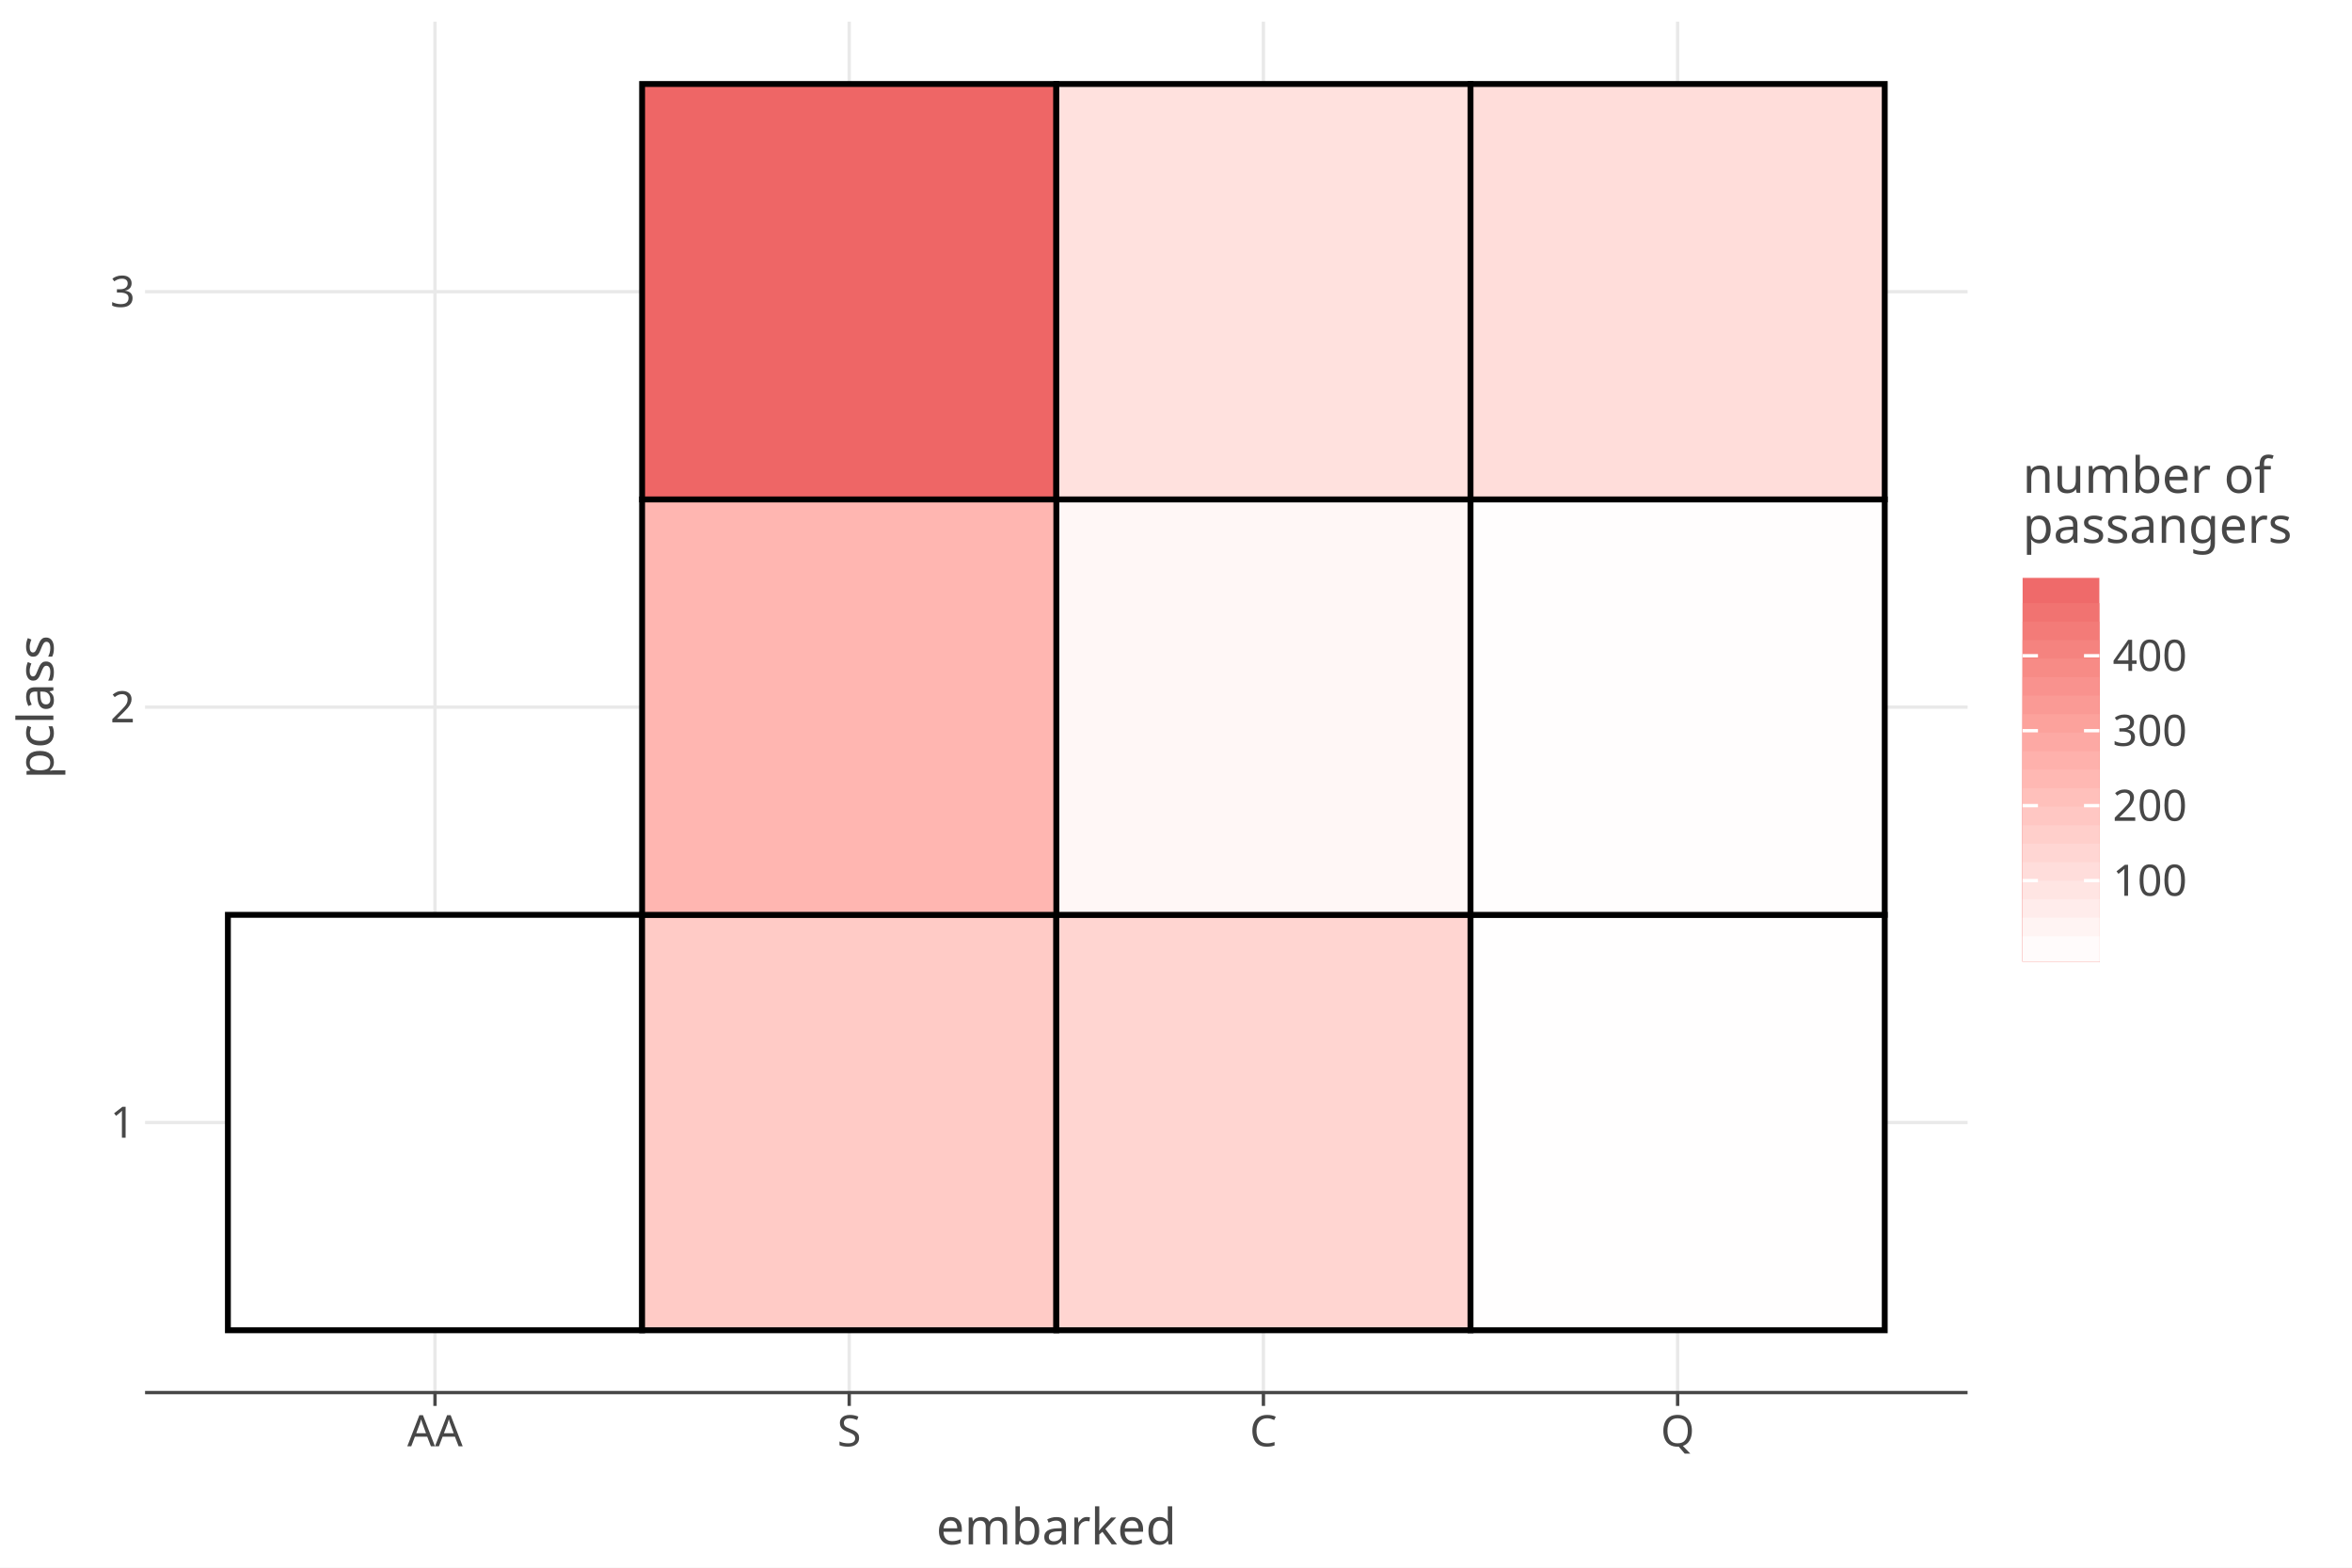
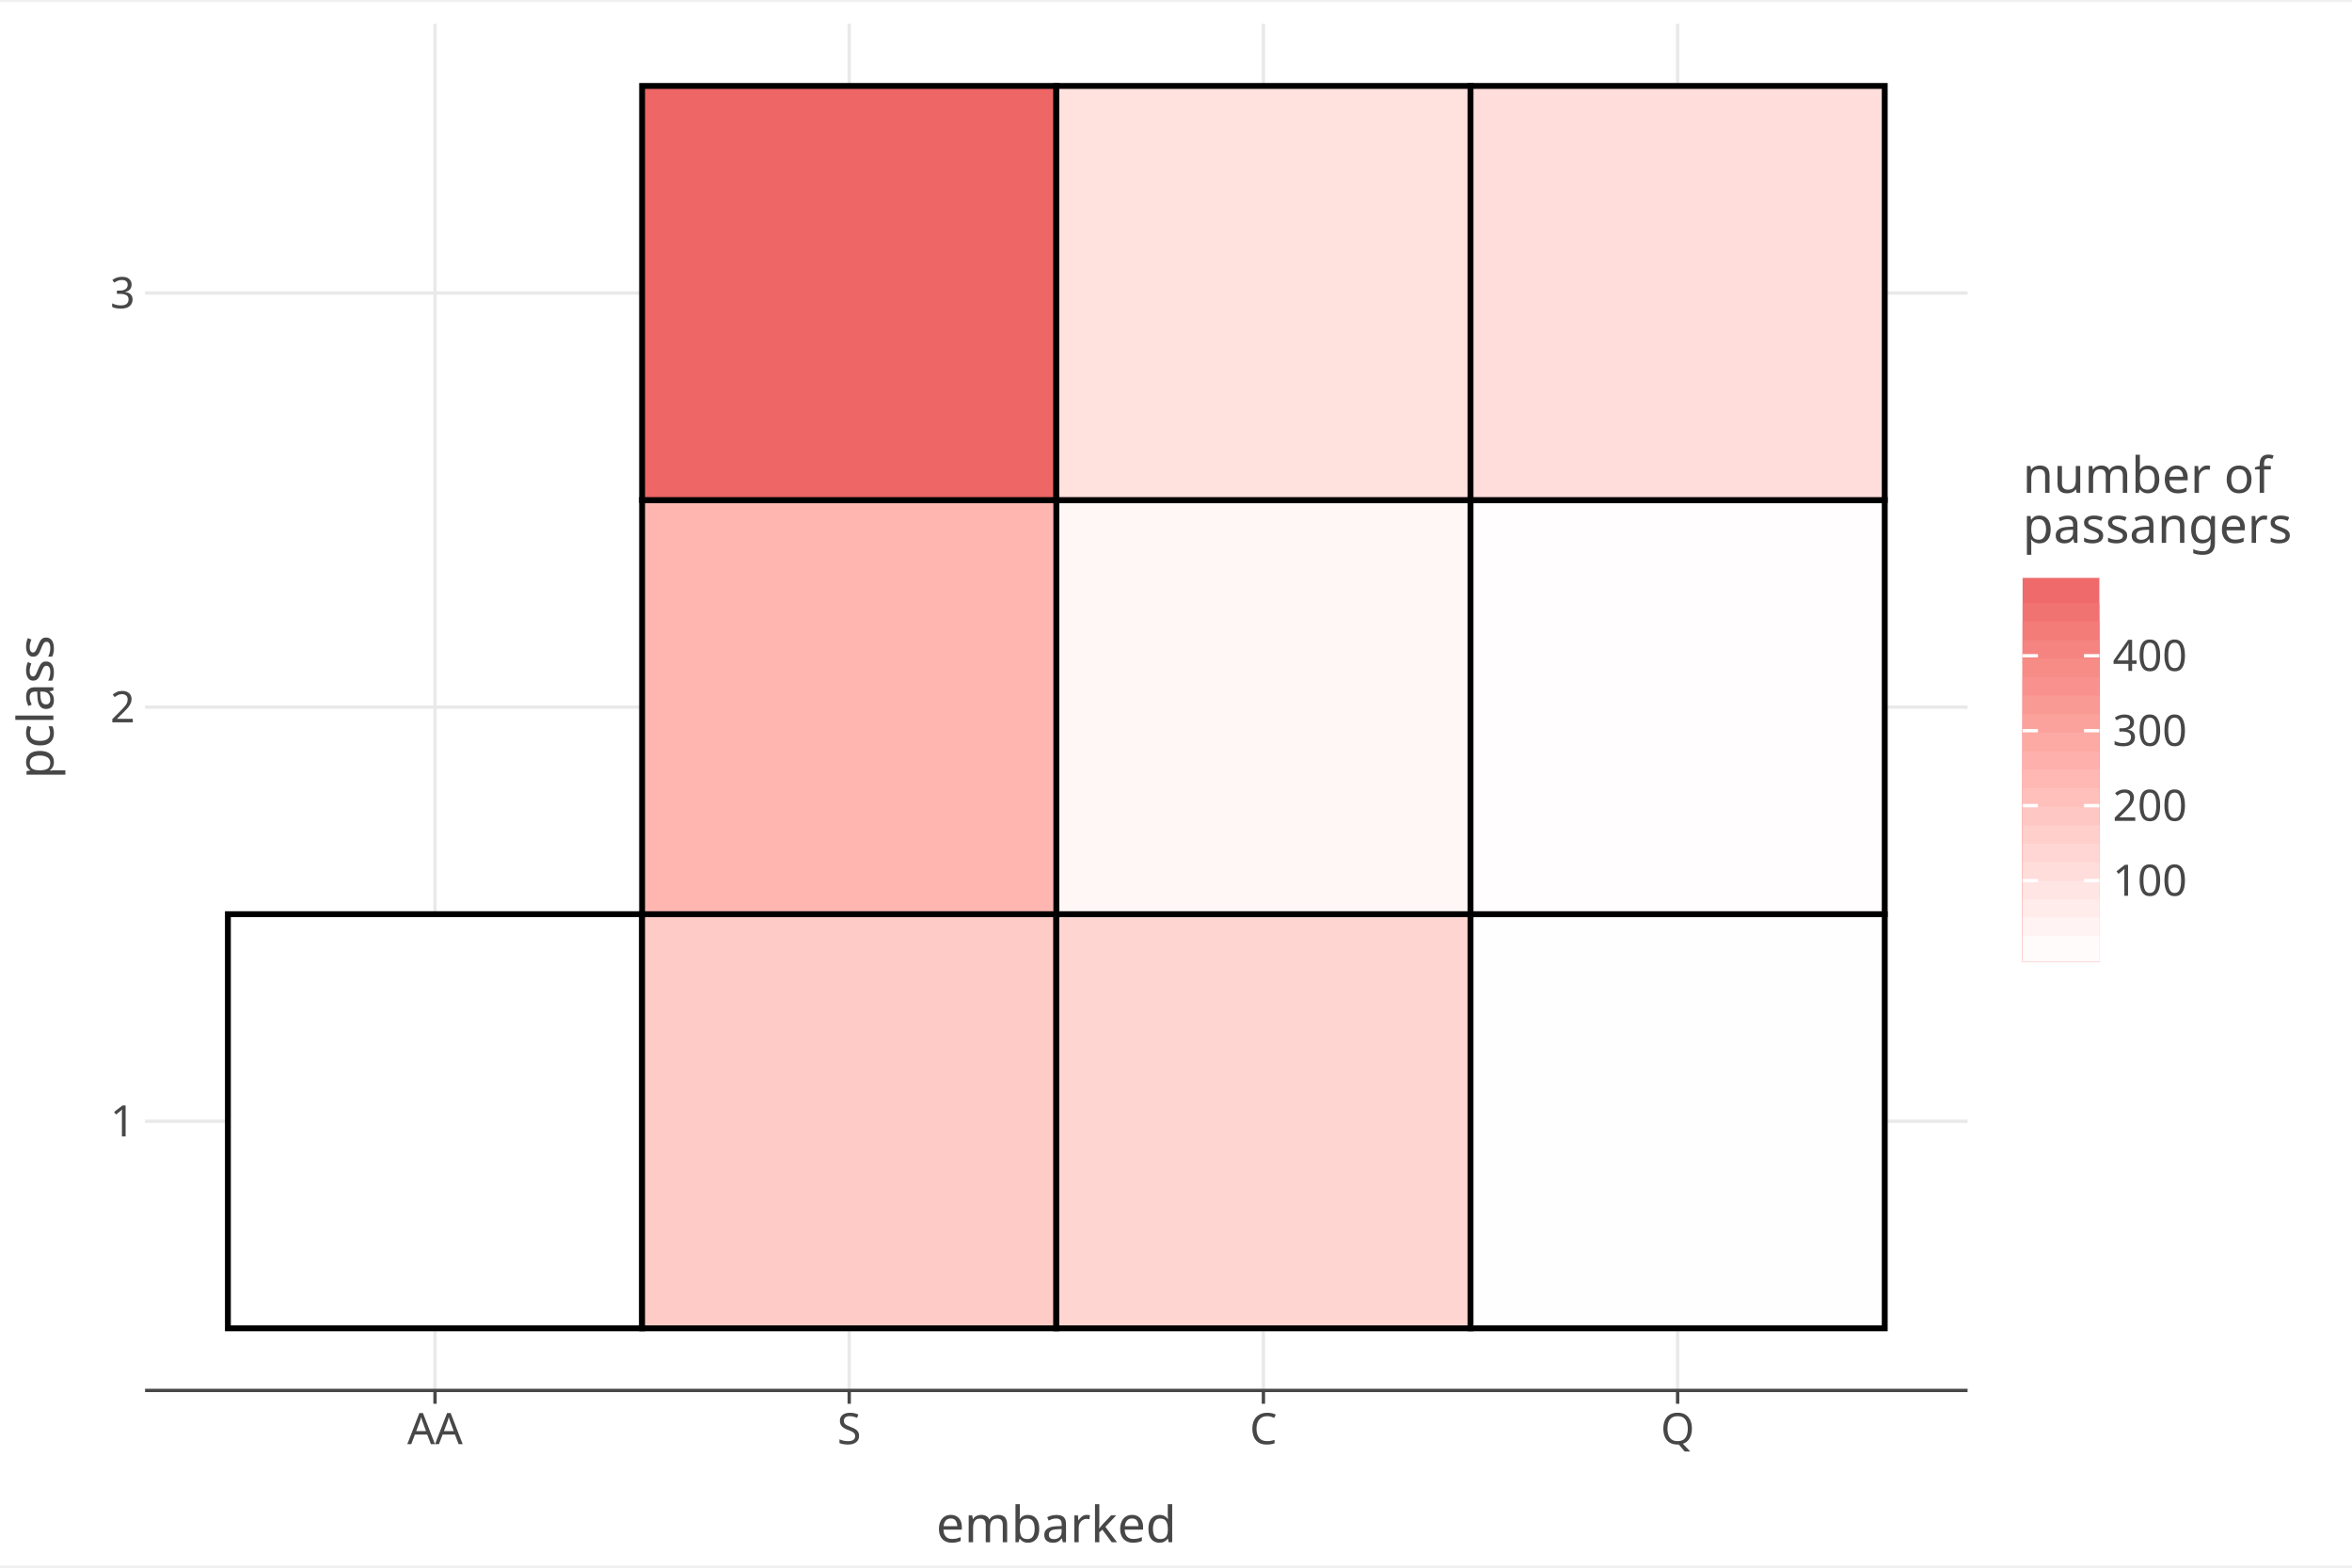
<svg xmlns="http://www.w3.org/2000/svg" display="block" class="plt-container" width="705.0" height="470.0">
  <style type="text/css">
  .plt-container {
   font-family: Lucida Grande, sans-serif;
   user-select: none;
   -webkit-user-select: none;
   -moz-user-select: none;
   -ms-user-select: none;
}
text {
   text-rendering: optimizeLegibility;
}
#xXxprefixXx0 .plot-title {
   fill: #474747;
   font-family: Lucida Grande, sans-serif;
   font-size: 16.0px;
   font-weight: normal;
   font-style: normal;   
}
#xXxprefixXx0 .plot-subtitle {
   fill: #474747;
   font-family: Lucida Grande, sans-serif;
   font-size: 15.0px;
   font-weight: normal;
   font-style: normal;   
}
#xXxprefixXx0 .plot-caption {
   fill: #474747;
   font-family: Lucida Grande, sans-serif;
   font-size: 13.0px;
   font-weight: normal;
   font-style: normal;   
}
#xXxprefixXx0 .legend-title {
   fill: #474747;
   font-family: Lucida Grande, sans-serif;
   font-size: 15.0px;
   font-weight: normal;
   font-style: normal;   
}
#xXxprefixXx0 .legend-item {
   fill: #474747;
   font-family: Lucida Grande, sans-serif;
   font-size: 13.0px;
   font-weight: normal;
   font-style: normal;   
}
#xXxprefixXx0 .axis-title-x {
   fill: #474747;
   font-family: Lucida Grande, sans-serif;
   font-size: 15.0px;
   font-weight: normal;
   font-style: normal;   
}
#xXxprefixXx0 .axis-text-x {
   fill: #474747;
   font-family: Lucida Grande, sans-serif;
   font-size: 13.0px;
   font-weight: normal;
   font-style: normal;   
}
#xXxprefixXx2 .axis-tooltip-text-x {
   fill: #ffffff;
   font-family: Lucida Grande, sans-serif;
   font-size: 13.0px;
   font-weight: normal;
   font-style: normal;   
}
#xXxprefixXx0 .axis-title-y {
   fill: #474747;
   font-family: Lucida Grande, sans-serif;
   font-size: 15.0px;
   font-weight: normal;
   font-style: normal;   
}
#xXxprefixXx0 .axis-text-y {
   fill: #474747;
   font-family: Lucida Grande, sans-serif;
   font-size: 13.0px;
   font-weight: normal;
   font-style: normal;   
}
#xXxprefixXx2 .axis-tooltip-text-y {
   fill: #ffffff;
   font-family: Lucida Grande, sans-serif;
   font-size: 13.0px;
   font-weight: normal;
   font-style: normal;   
}
#xXxprefixXx0 .facet-strip-text-x {
   fill: #474747;
   font-family: Lucida Grande, sans-serif;
   font-size: 13.0px;
   font-weight: normal;
   font-style: normal;   
}
#xXxprefixXx0 .facet-strip-text-y {
   fill: #474747;
   font-family: Lucida Grande, sans-serif;
   font-size: 13.0px;
   font-weight: normal;
   font-style: normal;   
}
#xXxprefixXx2 .tooltip-text {
   fill: #474747;
   font-family: Lucida Grande, sans-serif;
   font-size: 13.0px;
   font-weight: normal;
   font-style: normal;   
}
#xXxprefixXx2 .tooltip-title {
   fill: #474747;
   font-family: Lucida Grande, sans-serif;
   font-size: 13.0px;
   font-weight: bold;
   font-style: normal;   
}
#xXxprefixXx2 .tooltip-label {
   fill: #474747;
   font-family: Lucida Grande, sans-serif;
   font-size: 13.0px;
   font-weight: bold;
   font-style: normal;   
}

  </style>
  <g id="xXxprefixXx0">
-     <path fill-rule="evenodd" fill="rgb(255,255,255)" fill-opacity="1.0" d="M0.0 0.0 L0.0 470.0 L705.0 470.0 L705.0 0.0 Z">
+     <path fill-rule="evenodd" fill="rgb(255,255,255)" fill-opacity="1.0" d="M0.0 0.641 L0.0 469.359 L705.0 469.359 L705.0 0.641 Z">
    </path>
-     <g transform="translate(29.5 6.5 ) ">
+     <g transform="translate(29.5 7.141307 ) ">
      <g>
        <g transform="translate(13.98061 0.0 ) ">
          <g>
-             <line x1="86.91" y1="0.0" x2="86.91" y2="411.0" stroke="rgb(233,233,233)" stroke-opacity="1.0" stroke-width="1.0" fill="none">
-             </line>
-             <line x1="211.067" y1="0.0" x2="211.067" y2="411.0" stroke="rgb(233,233,233)" stroke-opacity="1.0" stroke-width="1.0" fill="none">
-             </line>
-             <line x1="335.223" y1="0.0" x2="335.223" y2="411.0" stroke="rgb(233,233,233)" stroke-opacity="1.0" stroke-width="1.0" fill="none">
-             </line>
-             <line x1="459.38" y1="0.0" x2="459.38" y2="411.0" stroke="rgb(233,233,233)" stroke-opacity="1.0" stroke-width="1.0" fill="none">
+             <line x1="86.91" y1="0.0" x2="86.91" y2="409.717" stroke="rgb(233,233,233)" stroke-opacity="1.0" stroke-width="1.0" fill="none">
+             </line>
+             <line x1="211.067" y1="0.0" x2="211.067" y2="409.717" stroke="rgb(233,233,233)" stroke-opacity="1.0" stroke-width="1.0" fill="none">
+             </line>
+             <line x1="335.223" y1="0.0" x2="335.223" y2="409.717" stroke="rgb(233,233,233)" stroke-opacity="1.0" stroke-width="1.0" fill="none">
+             </line>
+             <line x1="459.38" y1="0.0" x2="459.38" y2="409.717" stroke="rgb(233,233,233)" stroke-opacity="1.0" stroke-width="1.0" fill="none">
            </line>
          </g>
        </g>
        <g transform="translate(13.98061 0.0 ) ">
          <g>
-             <line x1="0.0" y1="330.045" x2="546.29" y2="330.045" stroke="rgb(233,233,233)" stroke-opacity="1.0" stroke-width="1.0" fill="none">
-             </line>
-             <line x1="0.0" y1="205.5" x2="546.29" y2="205.5" stroke="rgb(233,233,233)" stroke-opacity="1.0" stroke-width="1.0" fill="none">
-             </line>
-             <line x1="0.0" y1="80.955" x2="546.29" y2="80.955" stroke="rgb(233,233,233)" stroke-opacity="1.0" stroke-width="1.0" fill="none">
+             <line x1="0.0" y1="329.015" x2="546.29" y2="329.015" stroke="rgb(233,233,233)" stroke-opacity="1.0" stroke-width="1.0" fill="none">
+             </line>
+             <line x1="0.0" y1="204.859" x2="546.29" y2="204.859" stroke="rgb(233,233,233)" stroke-opacity="1.0" stroke-width="1.0" fill="none">
+             </line>
+             <line x1="0.0" y1="80.702" x2="546.29" y2="80.702" stroke="rgb(233,233,233)" stroke-opacity="1.0" stroke-width="1.0" fill="none">
            </line>
          </g>
        </g>
      </g>
-       <g clip-path="url(#xXxprefixXx1)" clip-bounds-jfx="[rect (13.981, 0.0), (546.29, 411.0)]">
+       <g clip-path="url(#xXxprefixXx1)" clip-bounds-jfx="[rect (13.981, 0.0), (546.29, 409.717)]">
        <g transform="translate(13.98061 0.0 ) ">
          <g>
            <g>
              <g>
                <g>
-                   <rect fill="#ffffff" stroke="#000000" stroke-width="1.76" x="24.831" y="267.773" height="124.545" width="124.157" />
-                   <rect fill="#ffcbc6" stroke="#000000" stroke-width="1.76" x="148.988" y="267.773" height="124.545" width="124.157" />
-                   <rect fill="#ffd5d1" stroke="#000000" stroke-width="1.76" x="273.145" y="267.773" height="124.545" width="124.157" />
-                   <rect fill="#fffefe" stroke="#000000" stroke-width="1.76" x="397.302" y="267.773" height="124.545" width="124.157" />
-                   <rect fill="#fff7f6" stroke="#000000" stroke-width="1.76" x="273.145" y="143.227" height="124.545" width="124.157" />
-                   <rect fill="#ffb6b1" stroke="#000000" stroke-width="1.76" x="148.988" y="143.227" height="124.545" width="124.157" />
-                   <rect fill="#fffdfd" stroke="#000000" stroke-width="1.76" x="397.302" y="143.227" height="124.545" width="124.157" />
-                   <rect fill="#ee6666" stroke="#000000" stroke-width="1.76" x="148.988" y="18.682" height="124.545" width="124.157" />
-                   <rect fill="#ffe1de" stroke="#000000" stroke-width="1.76" x="273.145" y="18.682" height="124.545" width="124.157" />
-                   <rect fill="#ffddda" stroke="#000000" stroke-width="1.76" x="397.302" y="18.682" height="124.545" width="124.157" />
+                   <rect fill="#ffffff" stroke="#000000" stroke-width="1.76" x="24.831" y="266.937" height="124.157" width="124.157" />
+                   <rect fill="#ffcbc6" stroke="#000000" stroke-width="1.76" x="148.988" y="266.937" height="124.157" width="124.157" />
+                   <rect fill="#ffd5d1" stroke="#000000" stroke-width="1.76" x="273.145" y="266.937" height="124.157" width="124.157" />
+                   <rect fill="#fffefe" stroke="#000000" stroke-width="1.76" x="397.302" y="266.937" height="124.157" width="124.157" />
+                   <rect fill="#fff7f6" stroke="#000000" stroke-width="1.76" x="273.145" y="142.78" height="124.157" width="124.157" />
+                   <rect fill="#ffb6b1" stroke="#000000" stroke-width="1.76" x="148.988" y="142.78" height="124.157" width="124.157" />
+                   <rect fill="#fffdfd" stroke="#000000" stroke-width="1.76" x="397.302" y="142.78" height="124.157" width="124.157" />
+                   <rect fill="#ee6666" stroke="#000000" stroke-width="1.76" x="148.988" y="18.624" height="124.157" width="124.157" />
+                   <rect fill="#ffe1de" stroke="#000000" stroke-width="1.76" x="273.145" y="18.624" height="124.157" width="124.157" />
+                   <rect fill="#ffddda" stroke="#000000" stroke-width="1.76" x="397.302" y="18.624" height="124.157" width="124.157" />
                </g>
              </g>
            </g>
          </g>
        </g>
        <defs>
          <clipPath id="xXxprefixXx1">
-             <rect x="13.981" y="0.0" width="546.29" height="411.0">
+             <rect x="13.981" y="0.0" width="546.29" height="409.717">
            </rect>
          </clipPath>
        </defs>
      </g>
      <g>
-         <g transform="translate(13.98061 411.0 ) ">
+         <g transform="translate(13.98061 409.7174 ) ">
          <g transform="translate(86.90975 0.0 ) ">
            <line stroke-width="1.0" stroke="rgb(71,71,71)" stroke-opacity="1.0" x2="0.0" y2="4.0">
            </line>
            <g transform="translate(0.0 7.0 ) ">
              <text class="axis-text-x" text-anchor="middle" dy="0.7em">
                <tspan>AA</tspan>
              </text>
            </g>
          </g>
          <g transform="translate(211.0665 0.0 ) ">
            <line stroke-width="1.0" stroke="rgb(71,71,71)" stroke-opacity="1.0" x2="0.0" y2="4.0">
            </line>
            <g transform="translate(0.0 7.0 ) ">
              <text class="axis-text-x" text-anchor="middle" dy="0.7em">
                <tspan>S</tspan>
              </text>
            </g>
          </g>
          <g transform="translate(335.2233 0.0 ) ">
            <line stroke-width="1.0" stroke="rgb(71,71,71)" stroke-opacity="1.0" x2="0.0" y2="4.0">
            </line>
            <g transform="translate(0.0 7.0 ) ">
              <text class="axis-text-x" text-anchor="middle" dy="0.7em">
                <tspan>C</tspan>
              </text>
            </g>
          </g>
          <g transform="translate(459.3801 0.0 ) ">
            <line stroke-width="1.0" stroke="rgb(71,71,71)" stroke-opacity="1.0" x2="0.0" y2="4.0">
            </line>
            <g transform="translate(0.0 7.0 ) ">
              <text class="axis-text-x" text-anchor="middle" dy="0.7em">
                <tspan>Q</tspan>
              </text>
            </g>
          </g>
          <line x1="0.0" y1="0.0" x2="546.29" y2="0.0" stroke-width="1.0" stroke="rgb(71,71,71)" stroke-opacity="1.0">
          </line>
        </g>
        <g transform="translate(13.98061 0.0 ) ">
-           <g transform="translate(0.0 330.0455 ) ">
+           <g transform="translate(0.0 329.0155 ) ">
            <g transform="translate(-3.0 0.0 ) ">
              <text class="axis-text-y" text-anchor="end" dy="0.35em">
                <tspan>1</tspan>
              </text>
            </g>
          </g>
-           <g transform="translate(0.0 205.5 ) ">
+           <g transform="translate(0.0 204.8587 ) ">
            <g transform="translate(-3.0 0.0 ) ">
              <text class="axis-text-y" text-anchor="end" dy="0.35em">
                <tspan>2</tspan>
              </text>
            </g>
          </g>
-           <g transform="translate(0.0 80.95455 ) ">
+           <g transform="translate(0.0 80.70191 ) ">
            <g transform="translate(-3.0 0.0 ) ">
              <text class="axis-text-y" text-anchor="end" dy="0.35em">
                <tspan>3</tspan>
              </text>
            </g>
          </g>
        </g>
      </g>
    </g>
    <g transform="translate(16.0 212.0 ) rotate(-90.0 ) ">
      <text class="axis-title-y" y="0.0" text-anchor="middle">
        <tspan>pclass</tspan>
      </text>
    </g>
-     <g transform="translate(316.6255 463.0 ) ">
+     <g transform="translate(316.6255 462.3587 ) ">
      <text class="axis-title-x" y="0.0" text-anchor="middle">
        <tspan>embarked</tspan>
      </text>
    </g>
    <g transform="translate(596.2705 125.75 ) ">
      <rect x="5.0" y="5.0" height="162.5" width="98.73" stroke="rgb(71,71,71)" stroke-opacity="1.0" stroke-width="0.0" fill="rgb(255,255,255)" fill-opacity="1.0">
      </rect>
      <g transform="translate(10.0 10.0 ) ">
        <g transform="translate(0.0 12.0 ) ">
          <text class="legend-title" y="0.0">
            <tspan>number of</tspan>
          </text>
          <text class="legend-title" y="15.0">
            <tspan>passangers</tspan>
          </text>
        </g>
        <g transform="translate(0.0 37.5 ) ">
          <g>
            <rect x="0.0" y="0.0" height="115.0" width="23.0" stroke-width="0.0" fill="rgb(239,106,106)" fill-opacity="1.0">
            </rect>
            <rect x="0.0" y="7.55" height="107.45" width="23.0" stroke-width="0.0" fill="rgb(241,115,113)" fill-opacity="1.0">
            </rect>
            <rect x="0.0" y="13.1" height="101.9" width="23.0" stroke-width="0.0" fill="rgb(243,123,120)" fill-opacity="1.0">
            </rect>
            <rect x="0.0" y="18.65" height="96.35" width="23.0" stroke-width="0.0" fill="rgb(245,131,127)" fill-opacity="1.0">
            </rect>
            <rect x="0.0" y="24.2" height="90.8" width="23.0" stroke-width="0.0" fill="rgb(247,139,134)" fill-opacity="1.0">
            </rect>
            <rect x="0.0" y="29.75" height="85.25" width="23.0" stroke-width="0.0" fill="rgb(249,146,142)" fill-opacity="1.0">
            </rect>
            <rect x="0.0" y="35.3" height="79.7" width="23.0" stroke-width="0.0" fill="rgb(250,154,149)" fill-opacity="1.0">
            </rect>
            <rect x="0.0" y="40.85" height="74.15" width="23.0" stroke-width="0.0" fill="rgb(252,162,156)" fill-opacity="1.0">
            </rect>
            <rect x="0.0" y="46.4" height="68.6" width="23.0" stroke-width="0.0" fill="rgb(253,169,164)" fill-opacity="1.0">
            </rect>
            <rect x="0.0" y="51.95" height="63.05" width="23.0" stroke-width="0.0" fill="rgb(254,177,172)" fill-opacity="1.0">
            </rect>
            <rect x="0.0" y="57.5" height="57.5" width="23.0" stroke-width="0.0" fill="rgb(255,184,179)" fill-opacity="1.0">
            </rect>
            <rect x="0.0" y="63.05" height="51.95" width="23.0" stroke-width="0.0" fill="rgb(255,192,187)" fill-opacity="1.0">
            </rect>
            <rect x="0.0" y="68.6" height="46.4" width="23.0" stroke-width="0.0" fill="rgb(255,199,195)" fill-opacity="1.0">
            </rect>
            <rect x="0.0" y="74.15" height="40.85" width="23.0" stroke-width="0.0" fill="rgb(255,207,203)" fill-opacity="1.0">
            </rect>
            <rect x="0.0" y="79.7" height="35.3" width="23.0" stroke-width="0.0" fill="rgb(255,214,211)" fill-opacity="1.0">
            </rect>
            <rect x="0.0" y="85.25" height="29.75" width="23.0" stroke-width="0.0" fill="rgb(255,221,219)" fill-opacity="1.0">
            </rect>
            <rect x="0.0" y="90.8" height="24.2" width="23.0" stroke-width="0.0" fill="rgb(255,229,227)" fill-opacity="1.0">
            </rect>
            <rect x="0.0" y="96.35" height="18.65" width="23.0" stroke-width="0.0" fill="rgb(255,236,235)" fill-opacity="1.0">
            </rect>
            <rect x="0.0" y="101.9" height="13.1" width="23.0" stroke-width="0.0" fill="rgb(255,244,243)" fill-opacity="1.0">
            </rect>
            <rect x="0.0" y="107.45" height="7.55" width="23.0" stroke-width="0.0" fill="rgb(255,251,251)" fill-opacity="1.0">
            </rect>
            <line x1="0.0" y1="90.755" x2="4.6" y2="90.755" stroke-width="1.0" stroke="rgb(255,255,255)" stroke-opacity="1.0">
            </line>
            <line x1="18.4" y1="90.755" x2="23.0" y2="90.755" stroke-width="1.0" stroke="rgb(255,255,255)" stroke-opacity="1.0">
            </line>
            <g transform="translate(26.9903 95.30506 ) ">
              <text class="legend-item" y="0.0">
                <tspan>100</tspan>
              </text>
            </g>
            <line x1="0.0" y1="68.285" x2="4.6" y2="68.285" stroke-width="1.0" stroke="rgb(255,255,255)" stroke-opacity="1.0">
            </line>
            <line x1="18.4" y1="68.285" x2="23.0" y2="68.285" stroke-width="1.0" stroke="rgb(255,255,255)" stroke-opacity="1.0">
            </line>
            <g transform="translate(26.9903 72.83543 ) ">
              <text class="legend-item" y="0.0">
                <tspan>200</tspan>
              </text>
            </g>
            <line x1="0.0" y1="45.816" x2="4.6" y2="45.816" stroke-width="1.0" stroke="rgb(255,255,255)" stroke-opacity="1.0">
            </line>
            <line x1="18.4" y1="45.816" x2="23.0" y2="45.816" stroke-width="1.0" stroke="rgb(255,255,255)" stroke-opacity="1.0">
            </line>
            <g transform="translate(26.9903 50.36579 ) ">
              <text class="legend-item" y="0.0">
                <tspan>300</tspan>
              </text>
            </g>
            <line x1="0.0" y1="23.346" x2="4.6" y2="23.346" stroke-width="1.0" stroke="rgb(255,255,255)" stroke-opacity="1.0">
            </line>
            <line x1="18.4" y1="23.346" x2="23.0" y2="23.346" stroke-width="1.0" stroke="rgb(255,255,255)" stroke-opacity="1.0">
            </line>
            <g transform="translate(26.9903 27.89615 ) ">
              <text class="legend-item" y="0.0">
                <tspan>400</tspan>
              </text>
            </g>
          </g>
        </g>
      </g>
    </g>
-     <path fill="rgb(0,0,0)" fill-opacity="0.0" stroke="rgb(71,71,71)" stroke-opacity="1.0" stroke-width="0.0" d="M0.0 0.0 L0.0 470.0 L705.0 470.0 L705.0 0.0 Z">
+     <path fill="rgb(0,0,0)" fill-opacity="0.0" stroke="rgb(71,71,71)" stroke-opacity="1.0" stroke-width="0.0" d="M0.0 0.641 L0.0 469.359 L705.0 469.359 L705.0 0.641 Z">
    </path>
  </g>
  <g id="xXxprefixXx2">
  </g>
</svg>
